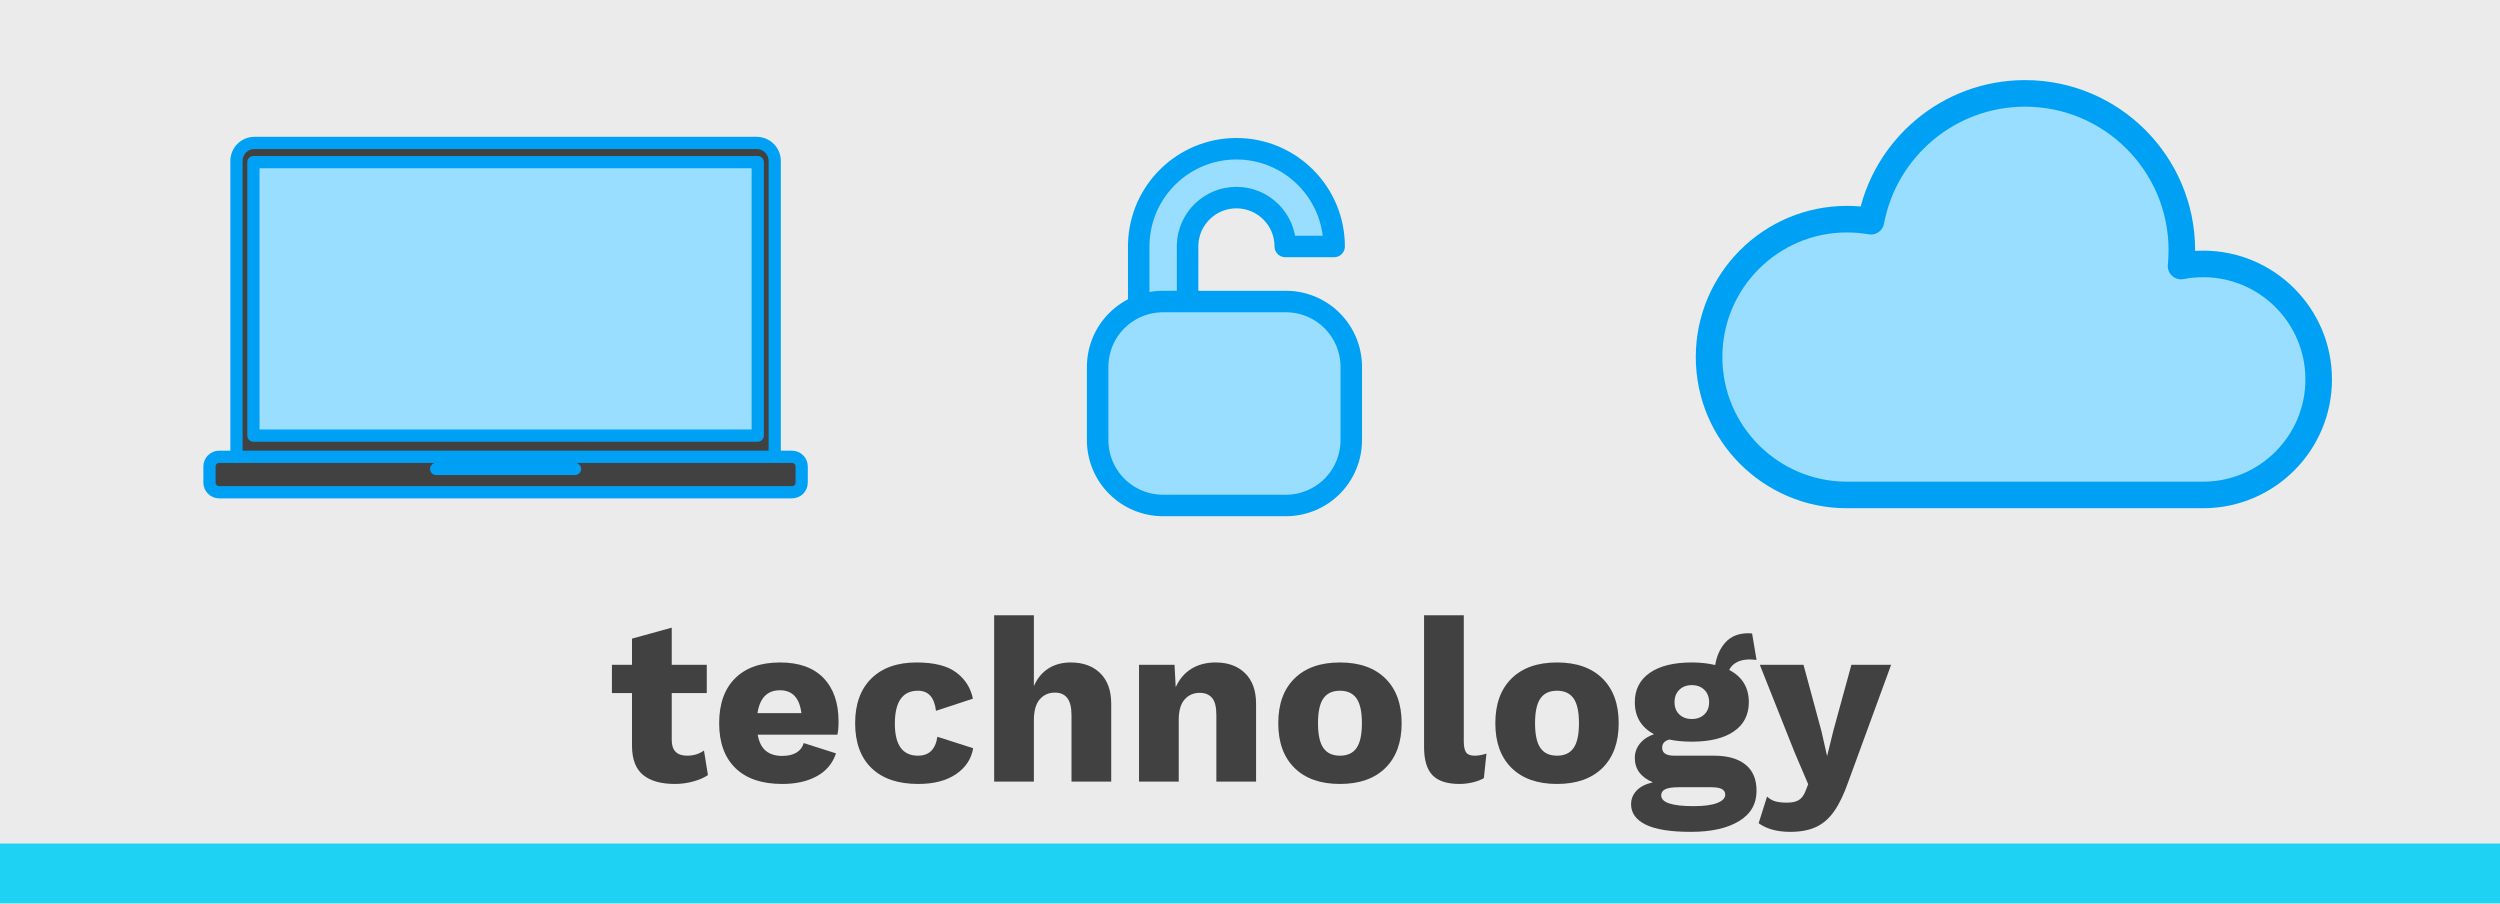
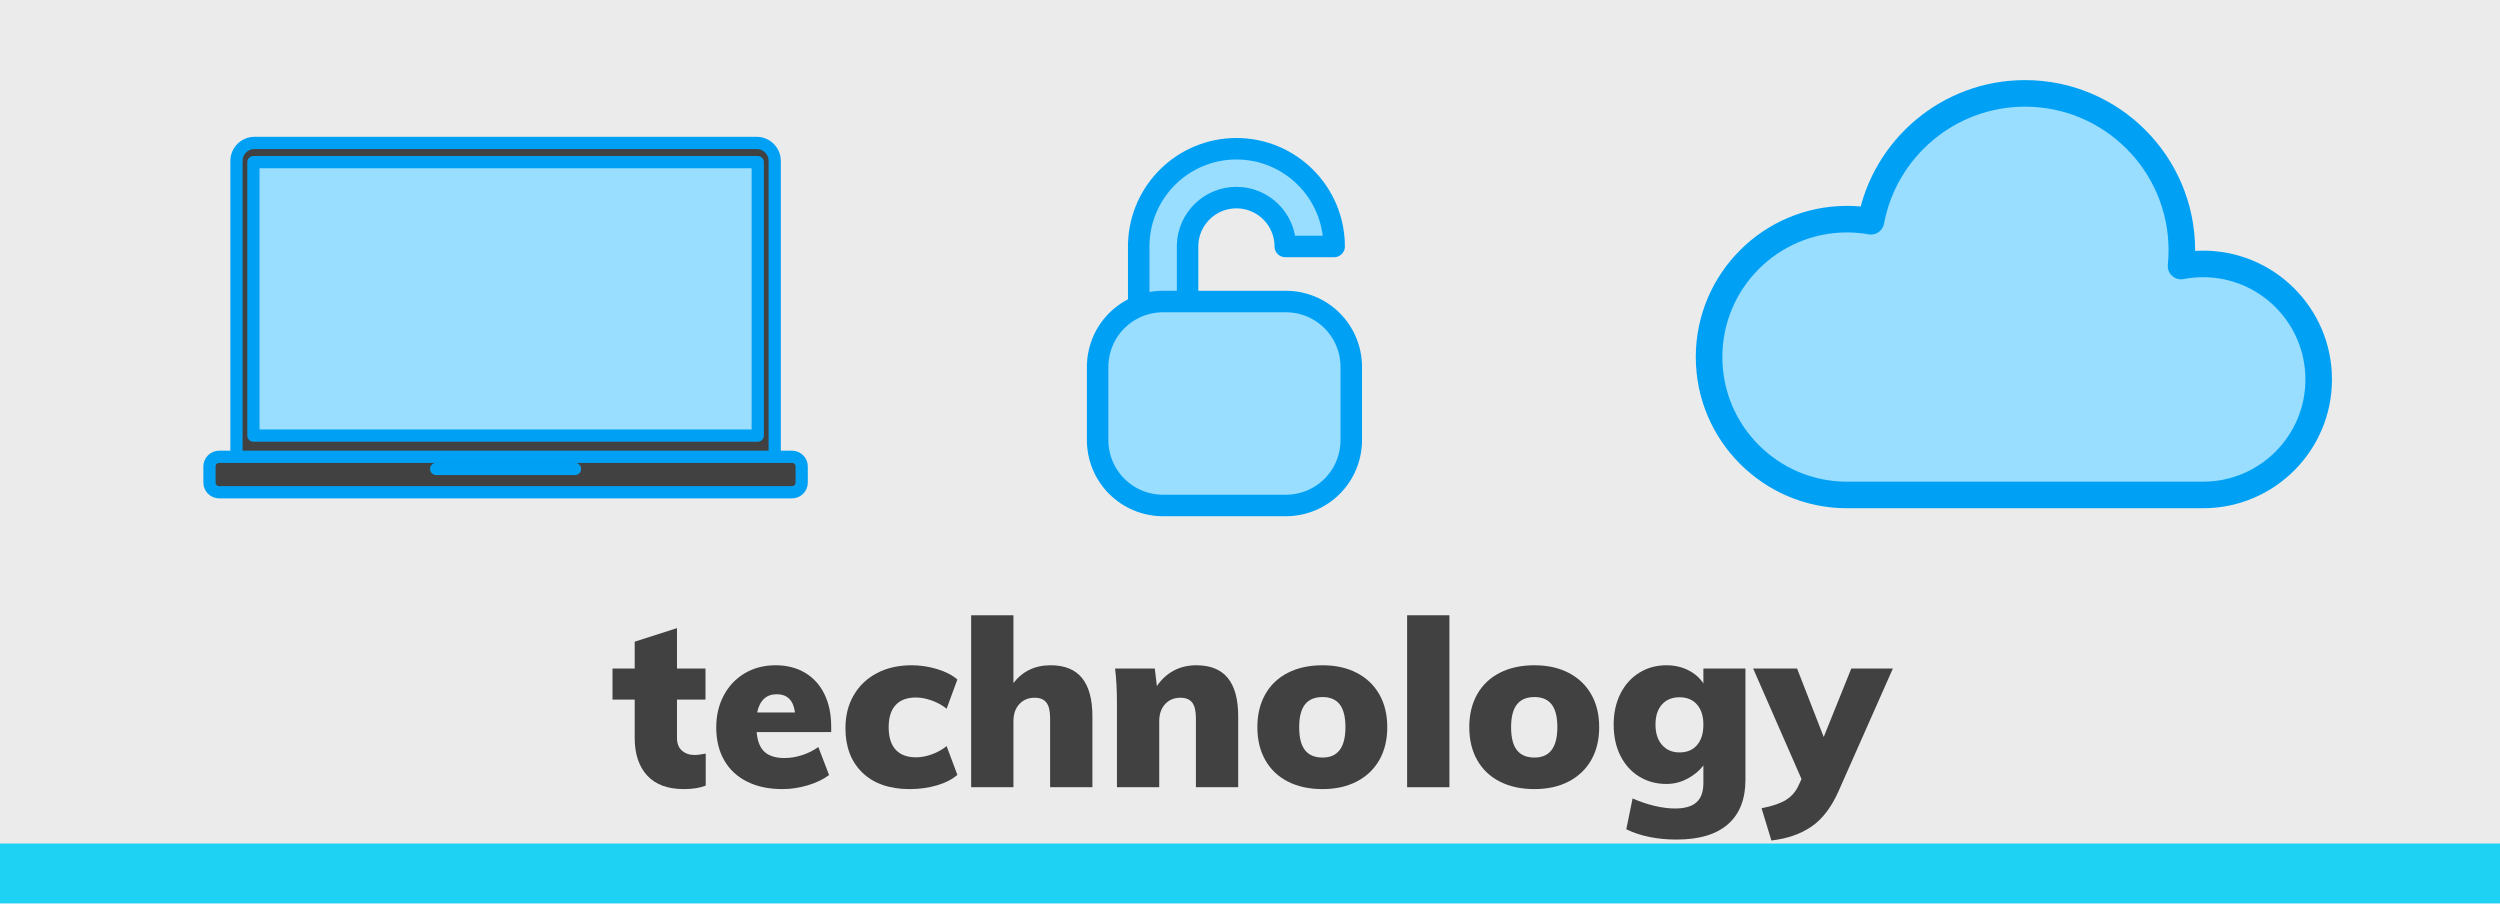
<svg xmlns="http://www.w3.org/2000/svg" width="100%" height="100%" viewBox="0 0 321 116" version="1.1" xml:space="preserve" style="fill-rule:evenodd;clip-rule:evenodd;stroke-linecap:round;stroke-linejoin:round;stroke-miterlimit:1.5;">
  <rect id="format" x="0" y="0" width="321" height="116" style="fill:none;" />
  <clipPath id="_clip1">
    <rect x="0" y="0" width="321" height="116" />
  </clipPath>
  <g clip-path="url(#_clip1)">
    <rect x="0" y="0" width="321" height="116" style="fill:#ebebeb;" />
    <g id="Laptop">
      <path d="M99.472,20.67c0,-1.281 -1.038,-2.319 -2.319,-2.319c-10.546,0 -53.926,0 -64.473,0c-1.28,0 -2.318,1.038 -2.318,2.319c0,7.491 0,30.992 0,38.483c0,1.281 1.038,2.319 2.318,2.319c10.547,0 53.927,0 64.473,0c1.281,0 2.319,-1.038 2.319,-2.319c0,-7.491 0,-30.992 0,-38.483Z" style="fill:#414141;stroke:#00a1f4;stroke-width:1.57px;" />
      <rect x="32.539" y="20.817" width="64.756" height="35.113" style="fill:#9df;stroke:#00a1f4;stroke-width:1.57px;" />
      <path d="M102.936,59.895c0,-0.686 -0.556,-1.242 -1.242,-1.242c-9.031,0 -64.523,0 -73.555,0c-0.686,0 -1.242,0.556 -1.242,1.242c0,0.643 0,1.426 0,2.069c0,0.686 0.556,1.242 1.242,1.242c9.032,0 64.524,0 73.555,0c0.686,0 1.242,-0.556 1.242,-1.242c0,-0.643 0,-1.426 0,-2.069Z" style="fill:#414141;stroke:#00a1f4;stroke-width:1.57px;" />
      <path d="M56.003,60.212l17.827,0" style="fill:#9df;stroke:#00a1f4;stroke-width:1.57px;" />
    </g>
    <path id="Cloud" d="M237.092,63.552c-9.746,-0.031 -17.648,-7.953 -17.648,-17.706c0,-9.772 7.933,-17.706 17.705,-17.706c1.051,0 2.081,0.092 3.081,0.268c1.745,-9.339 9.947,-16.417 19.788,-16.417c11.111,0 20.131,9.021 20.131,20.131c0,0.688 -0.035,1.367 -0.102,2.037c0.919,-0.179 1.869,-0.272 2.84,-0.272c8.186,0 14.833,6.646 14.833,14.832c0,8.154 -6.595,14.781 -14.737,14.832l-0.096,0.001l-45.738,0l-0.057,0Z" style="fill:#9df;stroke:#00a1f4;stroke-width:3.41px;" />
    <rect x="-21.221" y="108.309" width="387.574" height="13.191" style="fill:#1ed2f4;" />
-     <path d="M90.9,99.52c-0.5,0.34 -1.135,0.615 -1.905,0.825c-0.77,0.21 -1.545,0.315 -2.325,0.315c-1.78,0 -3.14,-0.38 -4.08,-1.14c-0.94,-0.76 -1.42,-1.98 -1.44,-3.66l0,-6.87l-2.58,0l0,-3.63l2.58,0l0,-3.36l5.1,-1.41l0,4.77l4.5,0l0,3.63l-4.5,0l0,6.03c0,1.34 0.66,2.01 1.98,2.01c0.82,0 1.54,-0.22 2.16,-0.66l0.51,3.15Z" style="fill:#414141;fill-rule:nonzero;" />
-     <path d="M107.52,94.33l-10.23,0c0.16,0.94 0.505,1.63 1.035,2.07c0.53,0.44 1.235,0.66 2.115,0.66c0.74,0 1.345,-0.14 1.815,-0.42c0.47,-0.28 0.785,-0.69 0.945,-1.23l4.14,1.32c-0.42,1.28 -1.235,2.255 -2.445,2.925c-1.21,0.67 -2.695,1.005 -4.455,1.005c-2.62,0 -4.625,-0.68 -6.015,-2.04c-1.39,-1.36 -2.085,-3.28 -2.085,-5.76c0,-2.48 0.68,-4.4 2.04,-5.76c1.36,-1.36 3.29,-2.04 5.79,-2.04c2.42,0 4.275,0.665 5.565,1.995c1.29,1.33 1.935,3.195 1.935,5.595c0,0.68 -0.05,1.24 -0.15,1.68Zm-10.26,-2.76l5.64,0c-0.24,-1.96 -1.16,-2.94 -2.76,-2.94c-1.62,0 -2.58,0.98 -2.88,2.94Z" style="fill:#414141;fill-rule:nonzero;" />
-     <path d="M122.79,86.35c1.14,0.86 1.85,1.98 2.13,3.36l-4.74,1.56c-0.2,-1.72 -0.97,-2.58 -2.31,-2.58c-1.98,0 -2.97,1.41 -2.97,4.23c0,2.74 0.99,4.11 2.97,4.11c1.42,0 2.25,-0.81 2.49,-2.43l4.59,1.47c-0.22,1.36 -0.945,2.465 -2.175,3.315c-1.23,0.85 -2.855,1.275 -4.875,1.275c-2.6,0 -4.6,-0.68 -6,-2.04c-1.4,-1.36 -2.1,-3.28 -2.1,-5.76c0,-2.46 0.695,-4.375 2.085,-5.745c1.39,-1.37 3.325,-2.055 5.805,-2.055c2.26,0 3.96,0.43 5.1,1.29Z" style="fill:#414141;fill-rule:nonzero;" />
-     <path d="M141.27,86.44c0.94,0.92 1.41,2.23 1.41,3.93l0,9.99l-5.1,0l0,-8.58c0,-1.9 -0.71,-2.85 -2.13,-2.85c-0.8,0 -1.45,0.29 -1.95,0.87c-0.5,0.58 -0.75,1.47 -0.75,2.67l0,7.89l-5.1,0l0,-21.36l5.1,0l0,9.09c0.44,-1 1.065,-1.755 1.875,-2.265c0.81,-0.51 1.765,-0.765 2.865,-0.765c1.58,0 2.84,0.46 3.78,1.38Z" style="fill:#414141;fill-rule:nonzero;" />
-     <path d="M159.87,86.44c0.94,0.92 1.41,2.23 1.41,3.93l0,9.99l-5.1,0l0,-8.58c0,-1.02 -0.185,-1.745 -0.555,-2.175c-0.37,-0.43 -0.895,-0.645 -1.575,-0.645c-0.8,0 -1.45,0.285 -1.95,0.855c-0.5,0.57 -0.75,1.445 -0.75,2.625l0,7.92l-5.1,0l0,-15l4.56,0l0.15,2.88c0.48,-1.06 1.16,-1.855 2.04,-2.385c0.88,-0.53 1.91,-0.795 3.09,-0.795c1.58,0 2.84,0.46 3.78,1.38Z" style="fill:#414141;fill-rule:nonzero;" />
-     <path d="M177.885,87.115c1.39,1.37 2.085,3.285 2.085,5.745c0,2.46 -0.695,4.375 -2.085,5.745c-1.39,1.37 -3.335,2.055 -5.835,2.055c-2.5,0 -4.445,-0.685 -5.835,-2.055c-1.39,-1.37 -2.085,-3.285 -2.085,-5.745c0,-2.46 0.695,-4.375 2.085,-5.745c1.39,-1.37 3.335,-2.055 5.835,-2.055c2.5,0 4.445,0.685 5.835,2.055Zm-7.965,2.565c-0.46,0.66 -0.69,1.72 -0.69,3.18c0,1.46 0.23,2.52 0.69,3.18c0.46,0.66 1.17,0.99 2.13,0.99c0.96,0 1.67,-0.33 2.13,-0.99c0.46,-0.66 0.69,-1.72 0.69,-3.18c0,-1.46 -0.23,-2.52 -0.69,-3.18c-0.46,-0.66 -1.17,-0.99 -2.13,-0.99c-0.96,0 -1.67,0.33 -2.13,0.99Z" style="fill:#414141;fill-rule:nonzero;" />
-     <path d="M187.95,95.17c0,0.68 0.1,1.16 0.3,1.44c0.2,0.28 0.56,0.42 1.08,0.42c0.48,0 0.99,-0.09 1.53,-0.27l-0.33,3.15c-0.36,0.22 -0.83,0.4 -1.41,0.54c-0.58,0.14 -1.15,0.21 -1.71,0.21c-1.6,0 -2.76,-0.375 -3.48,-1.125c-0.72,-0.75 -1.08,-1.955 -1.08,-3.615l0,-16.92l5.1,0l0,16.17Z" style="fill:#414141;fill-rule:nonzero;" />
-     <path d="M205.755,87.115c1.39,1.37 2.085,3.285 2.085,5.745c0,2.46 -0.695,4.375 -2.085,5.745c-1.39,1.37 -3.335,2.055 -5.835,2.055c-2.5,0 -4.445,-0.685 -5.835,-2.055c-1.39,-1.37 -2.085,-3.285 -2.085,-5.745c0,-2.46 0.695,-4.375 2.085,-5.745c1.39,-1.37 3.335,-2.055 5.835,-2.055c2.5,0 4.445,0.685 5.835,2.055Zm-7.965,2.565c-0.46,0.66 -0.69,1.72 -0.69,3.18c0,1.46 0.23,2.52 0.69,3.18c0.46,0.66 1.17,0.99 2.13,0.99c0.96,0 1.67,-0.33 2.13,-0.99c0.46,-0.66 0.69,-1.72 0.69,-3.18c0,-1.46 -0.23,-2.52 -0.69,-3.18c-0.46,-0.66 -1.17,-0.99 -2.13,-0.99c-0.96,0 -1.67,0.33 -2.13,0.99Z" style="fill:#414141;fill-rule:nonzero;" />
-     <path d="M224.115,98.17c0.95,0.76 1.425,1.88 1.425,3.36c0,1.7 -0.755,3.005 -2.265,3.915c-1.51,0.91 -3.565,1.365 -6.165,1.365c-2.62,0 -4.555,-0.31 -5.805,-0.93c-1.25,-0.62 -1.875,-1.49 -1.875,-2.61c0,-0.66 0.23,-1.24 0.69,-1.74c0.46,-0.5 1.16,-0.86 2.1,-1.08c-1.54,-0.66 -2.31,-1.7 -2.31,-3.12c0,-0.7 0.22,-1.32 0.66,-1.86c0.44,-0.54 1.04,-0.94 1.8,-1.2c-1.64,-0.88 -2.46,-2.25 -2.46,-4.11c0,-1.62 0.64,-2.875 1.92,-3.765c1.28,-0.89 3.08,-1.335 5.4,-1.335c1.08,0 2.08,0.11 3,0.33c0.2,-1.2 0.65,-2.18 1.35,-2.94c0.7,-0.76 1.67,-1.14 2.91,-1.14l0.48,0.03l0.57,3.39c-0.4,-0.04 -0.68,-0.06 -0.84,-0.06c-0.68,0 -1.245,0.12 -1.695,0.36c-0.45,0.24 -0.775,0.57 -0.975,0.99c1.68,0.88 2.52,2.26 2.52,4.14c0,1.62 -0.64,2.87 -1.92,3.75c-1.28,0.88 -3.08,1.32 -5.4,1.32c-1.08,0 -2.04,-0.09 -2.88,-0.27c-0.62,0.16 -0.93,0.51 -0.93,1.05c0,0.68 0.52,1.02 1.56,1.02l5.1,0c1.74,0 3.085,0.38 4.035,1.14Zm-8.49,-9.6c-0.41,0.4 -0.615,0.93 -0.615,1.59c0,0.66 0.205,1.185 0.615,1.575c0.41,0.39 0.945,0.585 1.605,0.585c0.66,0 1.195,-0.195 1.605,-0.585c0.41,-0.39 0.615,-0.915 0.615,-1.575c0,-0.66 -0.205,-1.19 -0.615,-1.59c-0.41,-0.4 -0.945,-0.6 -1.605,-0.6c-0.66,0 -1.195,0.2 -1.605,0.6Zm4.86,14.535c0.69,-0.27 1.035,-0.625 1.035,-1.065c0,-0.32 -0.14,-0.56 -0.42,-0.72c-0.28,-0.16 -0.75,-0.24 -1.41,-0.24l-4.11,0c-0.82,0 -1.405,0.085 -1.755,0.255c-0.35,0.17 -0.525,0.435 -0.525,0.795c0,0.92 1.39,1.38 4.17,1.38c1.32,0 2.325,-0.135 3.015,-0.405Z" style="fill:#414141;fill-rule:nonzero;" />
-     <path d="M237.33,100.36c-0.56,1.6 -1.17,2.87 -1.83,3.81c-0.66,0.94 -1.44,1.615 -2.34,2.025c-0.9,0.41 -1.99,0.615 -3.27,0.615c-1.7,0 -3.06,-0.37 -4.08,-1.11l1.08,-3.42c0.32,0.3 0.675,0.505 1.065,0.615c0.39,0.11 0.895,0.165 1.515,0.165c0.62,0 1.11,-0.105 1.47,-0.315c0.36,-0.21 0.65,-0.585 0.87,-1.125l0.36,-0.93l-1.74,-4.08l-4.47,-11.25l5.61,0l2.31,8.55l0.72,3.18l0.81,-3.3l2.31,-8.43l5.1,0l-5.49,15Z" style="fill:#414141;fill-rule:nonzero;" />
+     <path d="M90.615,96.76l0,4.11c-0.74,0.3 -1.68,0.45 -2.82,0.45c-2.06,0 -3.625,-0.58 -4.695,-1.74c-1.07,-1.16 -1.605,-2.77 -1.605,-4.83l0,-4.92l-2.85,0l0,-3.99l2.85,0l0,-3.45l5.43,-1.74l0,5.19l3.66,0l0,3.99l-3.66,0l0,4.92c0,0.72 0.215,1.265 0.645,1.635c0.43,0.37 0.965,0.555 1.605,0.555c0.36,0 0.84,-0.06 1.44,-0.18Z" style="fill:#414141;fill-rule:nonzero;" />
+     <path d="M106.725,94l-9.57,0c0.1,1.18 0.44,2.03 1.02,2.55c0.58,0.52 1.43,0.78 2.55,0.78c0.76,0 1.52,-0.125 2.28,-0.375c0.76,-0.25 1.45,-0.595 2.07,-1.035l1.38,3.6c-0.76,0.56 -1.68,1 -2.76,1.32c-1.08,0.32 -2.16,0.48 -3.24,0.48c-1.74,0 -3.25,-0.32 -4.53,-0.96c-1.28,-0.64 -2.26,-1.555 -2.94,-2.745c-0.68,-1.19 -1.02,-2.595 -1.02,-4.215c0,-1.54 0.325,-2.915 0.975,-4.125c0.65,-1.21 1.55,-2.155 2.7,-2.835c1.15,-0.68 2.465,-1.02 3.945,-1.02c1.44,0 2.7,0.32 3.78,0.96c1.08,0.64 1.91,1.555 2.49,2.745c0.58,1.19 0.87,2.575 0.87,4.155l0,0.72Zm-9.51,-2.52l4.86,0c-0.2,-1.56 -0.98,-2.34 -2.34,-2.34c-1.34,0 -2.18,0.78 -2.52,2.34Z" style="fill:#414141;fill-rule:nonzero;" />
+     <path d="M110.745,99.22c-1.46,-1.4 -2.19,-3.31 -2.19,-5.73c0,-1.6 0.355,-3.01 1.065,-4.23c0.71,-1.22 1.705,-2.165 2.985,-2.835c1.28,-0.67 2.76,-1.005 4.44,-1.005c1.12,0 2.22,0.165 3.3,0.495c1.08,0.33 1.94,0.775 2.58,1.335l-1.38,3.75c-0.54,-0.44 -1.17,-0.79 -1.89,-1.05c-0.72,-0.26 -1.41,-0.39 -2.07,-0.39c-1.12,0 -1.98,0.32 -2.58,0.96c-0.6,0.64 -0.9,1.59 -0.9,2.85c0,1.28 0.3,2.245 0.9,2.895c0.6,0.65 1.47,0.975 2.61,0.975c0.66,0 1.345,-0.13 2.055,-0.39c0.71,-0.26 1.335,-0.61 1.875,-1.05l1.38,3.69c-0.66,0.58 -1.535,1.03 -2.625,1.35c-1.09,0.32 -2.255,0.48 -3.495,0.48c-2.58,0 -4.6,-0.7 -6.06,-2.1Z" style="fill:#414141;fill-rule:nonzero;" />
+     <path d="M138.93,87.055c0.89,1.09 1.335,2.735 1.335,4.935l0,9.09l-5.43,0l0,-8.85c0,-0.94 -0.16,-1.615 -0.48,-2.025c-0.32,-0.41 -0.82,-0.615 -1.5,-0.615c-0.82,0 -1.48,0.275 -1.98,0.825c-0.5,0.55 -0.75,1.275 -0.75,2.175l0,8.49l-5.43,0l0,-22.08l5.43,0l0,8.7c1.18,-1.52 2.77,-2.28 4.77,-2.28c1.8,0 3.145,0.545 4.035,1.635Z" style="fill:#414141;fill-rule:nonzero;" />
+     <path d="M157.65,87.055c0.89,1.09 1.335,2.735 1.335,4.935l0,9.09l-5.43,0l0,-8.85c0,-0.94 -0.16,-1.615 -0.48,-2.025c-0.32,-0.41 -0.82,-0.615 -1.5,-0.615c-0.82,0 -1.48,0.275 -1.98,0.825c-0.5,0.55 -0.75,1.275 -0.75,2.175l0,8.49l-5.43,0l0,-10.86c0,-1.64 -0.08,-3.1 -0.24,-4.38l5.1,0l0.27,2.25c0.58,-0.86 1.3,-1.52 2.16,-1.98c0.86,-0.46 1.83,-0.69 2.91,-0.69c1.8,0 3.145,0.545 4.035,1.635Z" style="fill:#414141;fill-rule:nonzero;" />
+     <path d="M165.375,100.36c-1.26,-0.64 -2.23,-1.56 -2.91,-2.76c-0.68,-1.2 -1.02,-2.61 -1.02,-4.23c0,-1.62 0.34,-3.03 1.02,-4.23c0.68,-1.2 1.65,-2.12 2.91,-2.76c1.26,-0.64 2.74,-0.96 4.44,-0.96c1.68,0 3.145,0.325 4.395,0.975c1.25,0.65 2.215,1.57 2.895,2.76c0.68,1.19 1.02,2.595 1.02,4.215c0,1.62 -0.34,3.025 -1.02,4.215c-0.68,1.19 -1.645,2.11 -2.895,2.76c-1.25,0.65 -2.715,0.975 -4.395,0.975c-1.7,0 -3.18,-0.32 -4.44,-0.96Zm7.38,-6.99c0,-1.32 -0.245,-2.295 -0.735,-2.925c-0.49,-0.63 -1.225,-0.945 -2.205,-0.945c-1,0 -1.75,0.315 -2.25,0.945c-0.5,0.63 -0.75,1.605 -0.75,2.925c0,1.34 0.25,2.325 0.75,2.955c0.5,0.63 1.25,0.945 2.25,0.945c1.96,0 2.94,-1.3 2.94,-3.9Z" style="fill:#414141;fill-rule:nonzero;" />
+     <rect x="180.675" y="79" width="5.43" height="22.08" style="fill:#414141;fill-rule:nonzero;" />
+     <path d="M192.585,100.36c-1.26,-0.64 -2.23,-1.56 -2.91,-2.76c-0.68,-1.2 -1.02,-2.61 -1.02,-4.23c0,-1.62 0.34,-3.03 1.02,-4.23c0.68,-1.2 1.65,-2.12 2.91,-2.76c1.26,-0.64 2.74,-0.96 4.44,-0.96c1.68,0 3.145,0.325 4.395,0.975c1.25,0.65 2.215,1.57 2.895,2.76c0.68,1.19 1.02,2.595 1.02,4.215c0,1.62 -0.34,3.025 -1.02,4.215c-0.68,1.19 -1.645,2.11 -2.895,2.76c-1.25,0.65 -2.715,0.975 -4.395,0.975c-1.7,0 -3.18,-0.32 -4.44,-0.96Zm7.38,-6.99c0,-1.32 -0.245,-2.295 -0.735,-2.925c-0.49,-0.63 -1.225,-0.945 -2.205,-0.945c-1,0 -1.75,0.315 -2.25,0.945c-0.5,0.63 -0.75,1.605 -0.75,2.925c0,1.34 0.25,2.325 0.75,2.955c0.5,0.63 1.25,0.945 2.25,0.945c1.96,0 2.94,-1.3 2.94,-3.9Z" style="fill:#414141;fill-rule:nonzero;" />
+     <path d="M224.115,85.84l0,14.28c0,2.5 -0.75,4.405 -2.25,5.715c-1.5,1.31 -3.7,1.965 -6.6,1.965c-2.48,0 -4.63,-0.44 -6.45,-1.32l0.81,-3.96c0.9,0.4 1.825,0.715 2.775,0.945c0.95,0.23 1.845,0.345 2.685,0.345c1.24,0 2.155,-0.265 2.745,-0.795c0.59,-0.53 0.885,-1.355 0.885,-2.475l0,-2.25c-0.5,0.66 -1.175,1.22 -2.025,1.68c-0.85,0.46 -1.755,0.69 -2.715,0.69c-1.3,0 -2.465,-0.315 -3.495,-0.945c-1.03,-0.63 -1.835,-1.52 -2.415,-2.67c-0.58,-1.15 -0.87,-2.485 -0.87,-4.005c0,-1.5 0.29,-2.825 0.87,-3.975c0.58,-1.15 1.385,-2.045 2.415,-2.685c1.03,-0.64 2.195,-0.96 3.495,-0.96c1.02,0 1.95,0.21 2.79,0.63c0.84,0.42 1.49,0.99 1.95,1.71l0,-1.92l5.4,0Zm-6.21,9.825c0.54,-0.63 0.81,-1.505 0.81,-2.625c0,-1.08 -0.27,-1.935 -0.81,-2.565c-0.54,-0.63 -1.29,-0.945 -2.25,-0.945c-0.96,0 -1.715,0.31 -2.265,0.93c-0.55,0.62 -0.825,1.48 -0.825,2.58c0,1.1 0.28,1.97 0.84,2.61c0.56,0.64 1.31,0.96 2.25,0.96c0.96,0 1.71,-0.315 2.25,-0.945Z" style="fill:#414141;fill-rule:nonzero;" />
+     <path d="M243.045,85.84l-6.99,15.78c-0.92,2.06 -2.075,3.565 -3.465,4.515c-1.39,0.95 -3.105,1.545 -5.145,1.785l-1.26,-4.14c1.4,-0.28 2.45,-0.64 3.15,-1.08c0.7,-0.44 1.23,-1.05 1.59,-1.83l0.39,-0.84l-6.21,-14.19l5.64,0l3.42,8.79l3.54,-8.79l5.34,0Z" style="fill:#414141;fill-rule:nonzero;" />
    <g>
      <path d="M146.217,31.281c0.192,-6.757 5.737,-12.183 12.54,-12.183c6.924,0 12.546,5.621 12.546,12.546l-6.273,0c0,-3.462 -2.811,-6.273 -6.273,-6.273c-3.405,0 -6.18,2.719 -6.27,6.103l0,18.926l-6.276,0l0,-19.119l0.006,0Z" style="fill:#9df;stroke:#00a1f4;stroke-width:2.76px;" />
      <path d="M173.503,47.105c0,-2.225 -0.884,-4.359 -2.457,-5.932c-1.573,-1.573 -3.707,-2.457 -5.932,-2.457c-4.851,0 -10.937,0 -15.788,0c-2.225,0 -4.358,0.884 -5.932,2.457c-1.573,1.573 -2.457,3.707 -2.457,5.932c0,3.009 0,6.4 0,9.409c0,2.224 0.884,4.358 2.457,5.931c1.574,1.573 3.707,2.457 5.932,2.457c4.851,0 10.937,0 15.788,0c2.225,0 4.359,-0.884 5.932,-2.457c1.573,-1.573 2.457,-3.707 2.457,-5.931c0,-3.009 0,-6.4 0,-9.409Z" style="fill:#9df;stroke:#00a1f4;stroke-width:2.76px;" />
    </g>
  </g>
</svg>
